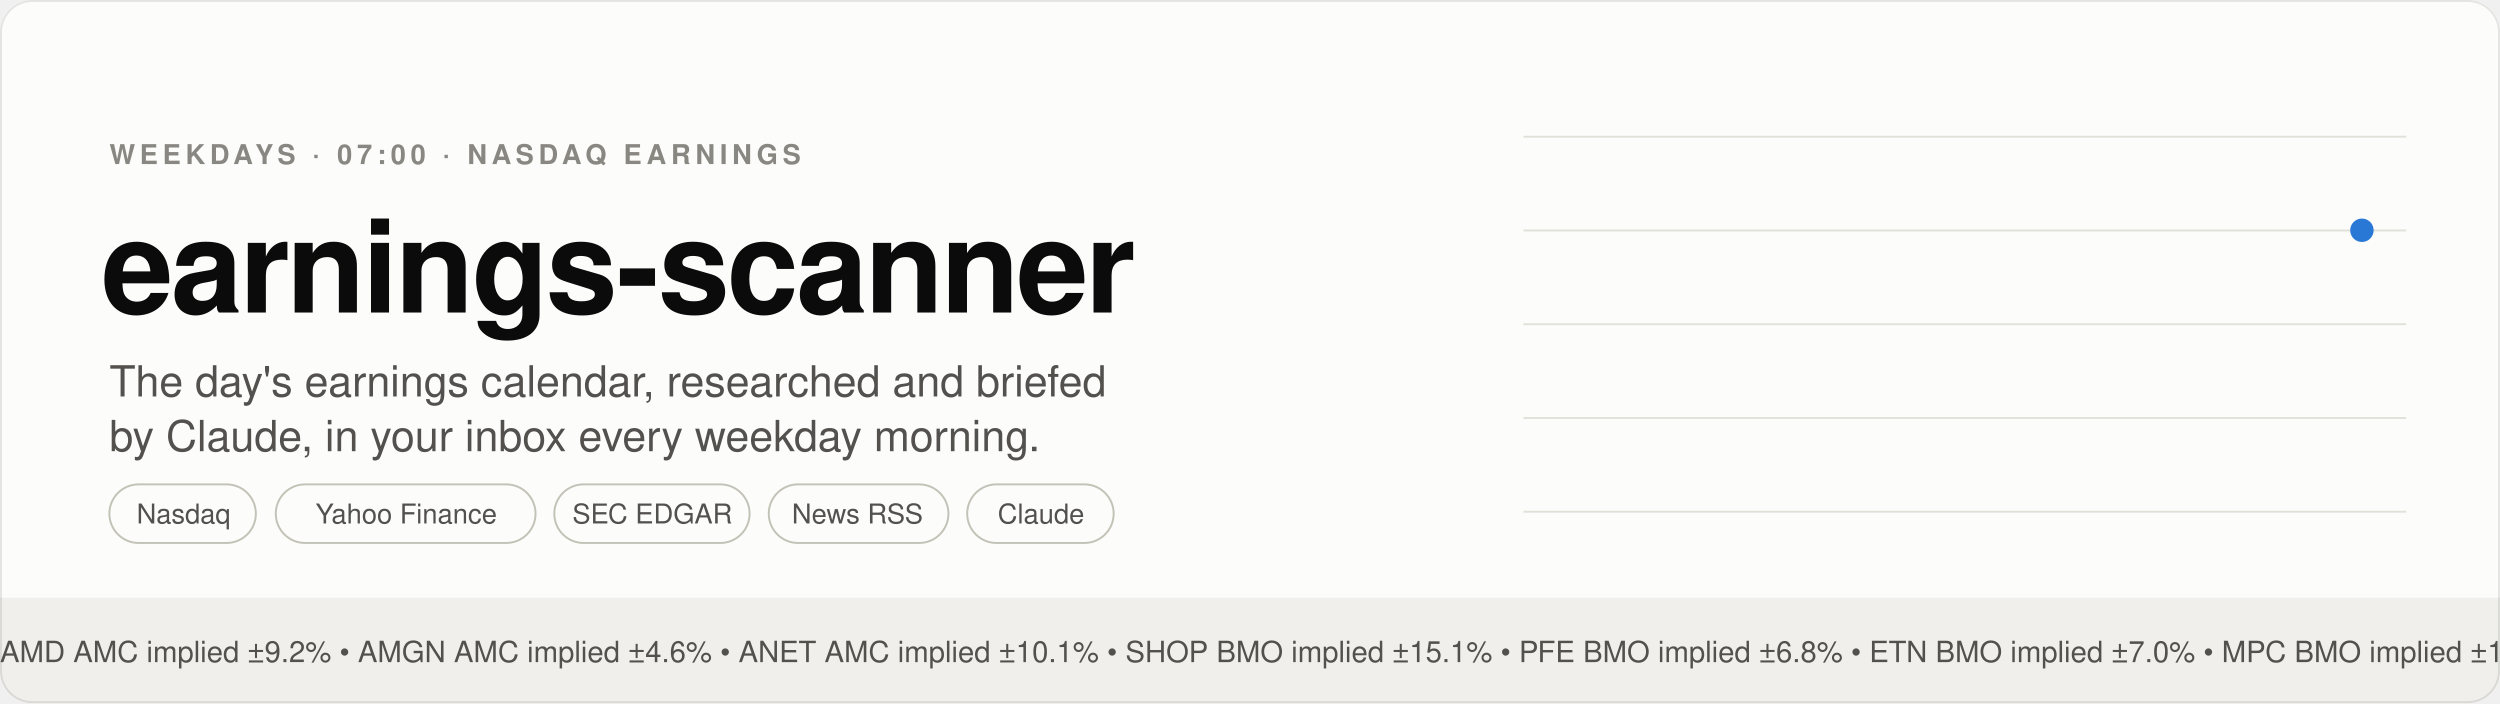
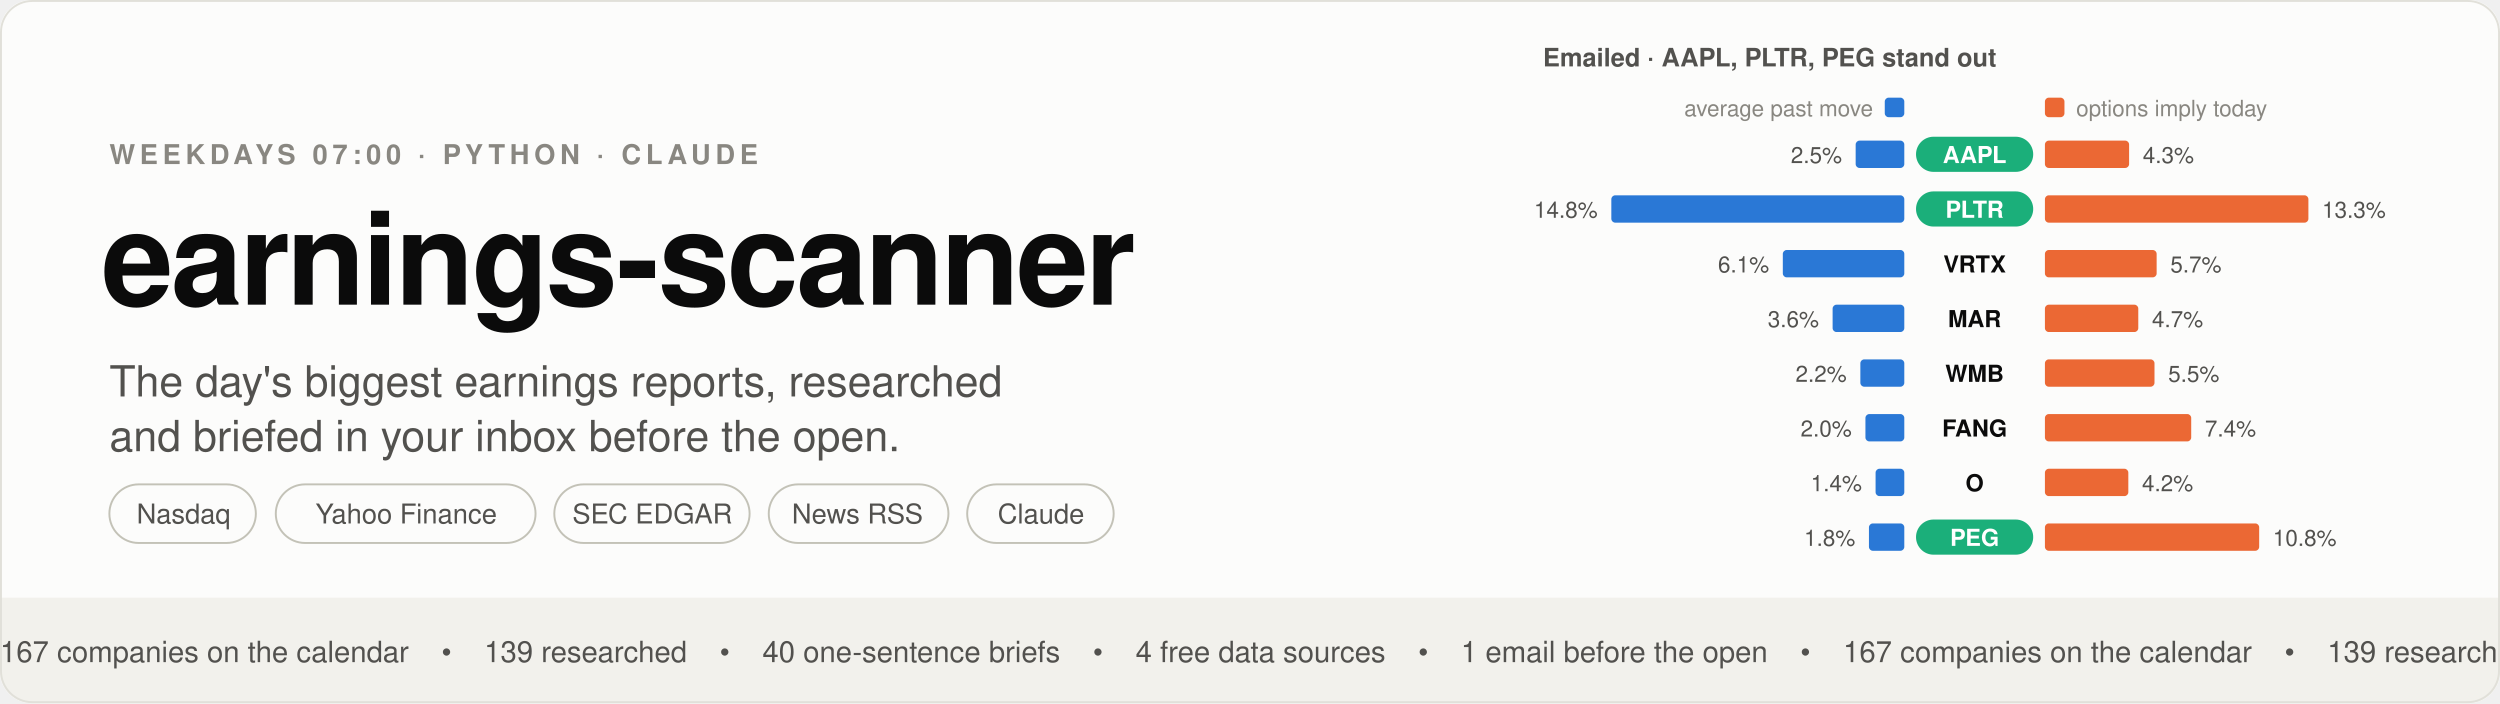
- <svg xmlns="http://www.w3.org/2000/svg" width="1280" height="360" viewBox="0 0 1280 360" role="img" aria-label="earnings-scanner: the day's earnings calendar, researched and briefed by Claude, in your inbox every weekday morning">
+ <svg xmlns="http://www.w3.org/2000/svg" width="1280" height="360" viewBox="0 0 1280 360" role="img" aria-label="earnings-scanner: the day's biggest earnings reports, researched and briefed by Claude, in your inbox before the open">
  <style>
  text { font-family: system-ui, -apple-system, "Segoe UI", Helvetica, Arial, sans-serif; }
  .eyebrow { font-size: 14px; font-weight: 600; letter-spacing: 2.4px; fill: #898781; }
  .title { font-size: 66px; font-weight: 700; letter-spacing: -1.5px; fill: #0b0b0b; }
  .tag { font-size: 22px; fill: #52514e; }
  .chip { font-size: 14px; font-weight: 500; fill: #52514e; }
  .tape { font-size: 15px; font-weight: 500; fill: #52514e; font-variant-numeric: tabular-nums; }
-   .c { opacity: 0; animation: rise .5s ease-out forwards; }
-   .scroll { animation: scroll 84s linear infinite; }
-   .pulse { animation: pulse 2s ease-in-out infinite; transform-box: fill-box; transform-origin: center; }
-   @keyframes rise { from { opacity: 0; transform: translateY(10px); } to { opacity: 1; transform: none; } }
-   @keyframes scroll { to { transform: translateX(-3199px); } }
-   @keyframes pulse { 0%, 100% { opacity: .9; transform: scale(1); } 50% { opacity: .25; transform: scale(2.2); } }
-   @media (prefers-reduced-motion: reduce) { .c { animation: none; opacity: 1; } .scroll, .pulse { animation: none; } }
+   .px { font-size: 11.5px; font-variant-numeric: tabular-nums; }
+   .sym { font-size: 12px; font-weight: 700; }
+   .legend { font-size: 11.5px; }
+   .status { font-size: 13px; font-weight: 600; }
+   .scroll { animation: scroll 63s linear infinite; }
+   @keyframes scroll { to { transform: translateX(-2158px); } }
+   @keyframes g0{0%,7.0%{transform:scaleX(0)}9.5%,96%{transform:scaleX(1)}100%{transform:scaleX(0)}}@keyframes v0{0%,8.5%{opacity:0}11.0%,96%{opacity:1}100%{opacity:0}}@keyframes s0{0%,54.0%{opacity:0}56.5%,96%{opacity:1}100%{opacity:0}}@keyframes g1{0%,12.2%{transform:scaleX(0)}14.8%,96%{transform:scaleX(1)}100%{transform:scaleX(0)}}@keyframes v1{0%,13.8%{opacity:0}16.2%,96%{opacity:1}100%{opacity:0}}@keyframes s1{0%,58.0%{opacity:0}60.5%,96%{opacity:1}100%{opacity:0}}@keyframes g2{0%,17.5%{transform:scaleX(0)}20.0%,96%{transform:scaleX(1)}100%{transform:scaleX(0)}}@keyframes v2{0%,19.0%{opacity:0}21.5%,96%{opacity:1}100%{opacity:0}}@keyframes g3{0%,22.8%{transform:scaleX(0)}25.2%,96%{transform:scaleX(1)}100%{transform:scaleX(0)}}@keyframes v3{0%,24.2%{opacity:0}26.8%,96%{opacity:1}100%{opacity:0}}@keyframes g4{0%,28.0%{transform:scaleX(0)}30.5%,96%{transform:scaleX(1)}100%{transform:scaleX(0)}}@keyframes v4{0%,29.5%{opacity:0}32.0%,96%{opacity:1}100%{opacity:0}}@keyframes g5{0%,33.2%{transform:scaleX(0)}35.8%,96%{transform:scaleX(1)}100%{transform:scaleX(0)}}@keyframes v5{0%,34.8%{opacity:0}37.2%,96%{opacity:1}100%{opacity:0}}@keyframes g6{0%,38.5%{transform:scaleX(0)}41.0%,96%{transform:scaleX(1)}100%{transform:scaleX(0)}}@keyframes v6{0%,40.0%{opacity:0}42.5%,96%{opacity:1}100%{opacity:0}}@keyframes g7{0%,43.8%{transform:scaleX(0)}46.2%,96%{transform:scaleX(1)}100%{transform:scaleX(0)}}@keyframes v7{0%,45.2%{opacity:0}47.8%,96%{opacity:1}100%{opacity:0}}@keyframes s7{0%,62.0%{opacity:0}64.5%,96%{opacity:1}100%{opacity:0}}@keyframes t0{0%,0.00%{opacity:0}0%,6.99%{opacity:1}7%,100%{opacity:0}}@keyframes t1{0%,6.99%{opacity:0}7%,51.99%{opacity:1}52%,100%{opacity:0}}@keyframes t2{0%,51.99%{opacity:0}52%,69.99%{opacity:1}70%,100%{opacity:0}}@keyframes t3{0%,69.99%{opacity:0}70%,99.99%{opacity:1}100%{opacity:1}}
+   @media (prefers-reduced-motion: reduce) { * { animation: none !important; } }
</style>
  <defs>
    <clipPath id="card">
      <rect width="1280" height="360" rx="16" />
    </clipPath>
  </defs>
  <g clip-path="url(#card)">
    <rect width="1280" height="360" fill="#fcfcfb" />
-     <line x1="780" x2="1232" y1="70.0" y2="70.0" stroke="#e1e0d9" stroke-width="1" />
-     <line x1="780" x2="1232" y1="118.0" y2="118.0" stroke="#e1e0d9" stroke-width="1" />
-     <line x1="780" x2="1232" y1="166.0" y2="166.0" stroke="#e1e0d9" stroke-width="1" />
-     <line x1="780" x2="1232" y1="214.0" y2="214.0" stroke="#e1e0d9" stroke-width="1" />
-     <line x1="780" x2="1232" y1="262.0" y2="262.0" stroke="#e1e0d9" stroke-width="1" />
-     <g class="c" style="animation-delay:0.15s">
-       <line x1="802.7" x2="802.7" y1="232.0" y2="251.5" stroke="#2a78d6" stroke-width="2" />
-       <rect x="794.7" y="243.4" width="16" height="2.3" rx="2" fill="#2a78d6" />
-     </g>
-     <g class="c" style="animation-delay:0.22s">
-       <line x1="828.1" x2="828.1" y1="225.4" y2="245.4" stroke="#2a78d6" stroke-width="2" />
-       <rect x="820.1" y="228.5" width="16" height="14.9" rx="2" fill="#2a78d6" />
-     </g>
-     <g class="c" style="animation-delay:0.29s">
-       <line x1="853.5" x2="853.5" y1="225.3" y2="232.0" stroke="#2a78d6" stroke-width="2" />
-       <rect x="845.5" y="225.6" width="16" height="2.9" rx="2" fill="#2a78d6" />
-     </g>
-     <g class="c" style="animation-delay:0.36s">
-       <line x1="878.9" x2="878.9" y1="219.9" y2="227.7" stroke="#2a78d6" stroke-width="2" />
-       <rect x="870.9" y="224.2" width="16" height="2.0" rx="2" fill="#2a78d6" />
-     </g>
-     <g class="c" style="animation-delay:0.43s">
-       <line x1="904.4" x2="904.4" y1="221.5" y2="237.5" stroke="#e34948" stroke-width="2" />
-       <rect x="896.4" y="224.2" width="16" height="9.0" rx="2" fill="#e34948" />
-     </g>
-     <g class="c" style="animation-delay:0.50s">
-       <line x1="929.8" x2="929.8" y1="218.6" y2="236.8" stroke="#2a78d6" stroke-width="2" />
-       <rect x="921.8" y="230.0" width="16" height="3.1" rx="2" fill="#2a78d6" />
-     </g>
-     <g class="c" style="animation-delay:0.57s">
-       <line x1="955.2" x2="955.2" y1="196.4" y2="234.2" stroke="#2a78d6" stroke-width="2" />
-       <rect x="947.2" y="204.8" width="16" height="25.3" rx="2" fill="#2a78d6" />
-     </g>
-     <g class="c" style="animation-delay:0.64s">
-       <line x1="980.6" x2="980.6" y1="185.1" y2="207.2" stroke="#2a78d6" stroke-width="2" />
-       <rect x="972.6" y="190.4" width="16" height="14.4" rx="2" fill="#2a78d6" />
-     </g>
-     <g class="c" style="animation-delay:0.71s">
-       <line x1="1006.0" x2="1006.0" y1="163.8" y2="194.9" stroke="#2a78d6" stroke-width="2" />
-       <rect x="998.0" y="164.6" width="16" height="25.7" rx="2" fill="#2a78d6" />
-     </g>
-     <g class="c" style="animation-delay:0.78s">
-       <line x1="1031.4" x2="1031.4" y1="150.6" y2="168.0" stroke="#2a78d6" stroke-width="2" />
-       <rect x="1023.4" y="152.5" width="16" height="12.1" rx="2" fill="#2a78d6" />
-     </g>
-     <g class="c" style="animation-delay:0.85s">
-       <line x1="1056.8" x2="1056.8" y1="129.9" y2="156.5" stroke="#2a78d6" stroke-width="2" />
-       <rect x="1048.8" y="137.4" width="16" height="15.1" rx="2" fill="#2a78d6" />
-     </g>
-     <g class="c" style="animation-delay:0.92s">
-       <line x1="1082.2" x2="1082.2" y1="116.3" y2="143.7" stroke="#2a78d6" stroke-width="2" />
-       <rect x="1074.2" y="126.0" width="16" height="11.4" rx="2" fill="#2a78d6" />
-     </g>
-     <g class="c" style="animation-delay:0.99s">
-       <line x1="1107.6" x2="1107.6" y1="124.0" y2="154.3" stroke="#e34948" stroke-width="2" />
-       <rect x="1099.6" y="126.0" width="16" height="25.1" rx="2" fill="#e34948" />
-     </g>
-     <g class="c" style="animation-delay:1.06s">
-       <line x1="1133.1" x2="1133.1" y1="115.3" y2="151.5" stroke="#2a78d6" stroke-width="2" />
-       <rect x="1125.1" y="127.1" width="16" height="24.0" rx="2" fill="#2a78d6" />
-     </g>
-     <g class="c" style="animation-delay:1.13s">
-       <line x1="1158.5" x2="1158.5" y1="98.5" y2="143.1" stroke="#2a78d6" stroke-width="2" />
-       <rect x="1150.5" y="109.2" width="16" height="18.0" rx="2" fill="#2a78d6" />
-     </g>
-     <g class="c" style="animation-delay:1.20s">
-       <line x1="1183.9" x2="1183.9" y1="88.2" y2="110.0" stroke="#2a78d6" stroke-width="2" />
-       <rect x="1175.9" y="90.9" width="16" height="18.3" rx="2" fill="#2a78d6" />
-     </g>
-     <g class="c" style="animation-delay:1.27s">
-       <line x1="1209.3" x2="1209.3" y1="84.1" y2="121.9" stroke="#e34948" stroke-width="2" />
-       <rect x="1201.3" y="90.9" width="16" height="27.0" rx="2" fill="#e34948" />
-     </g>
-     <circle class="pulse" cx="1209.3" cy="117.9" r="6" fill="#2a78d6" />
-     <text x="56" y="84" class="eyebrow">WEEKDAYS · 07:00 · NASDAQ EARNINGS</text>
-     <text x="52" y="160" class="title">earnings-scanner</text>
-     <text x="56" y="203" class="tag">The day's earnings calendar, researched and briefed</text>
-     <text x="56" y="231" class="tag">by Claude, in your inbox every weekday morning.</text>
+     <text x="790" y="34" class="status" fill="#52514e" style="opacity:0;animation:t0 14s linear infinite">Nov 2 2026  ·  167 companies on Nasdaq's calendar</text>
+     <text x="790" y="34" class="status" fill="#52514e" style="opacity:0;animation:t1 14s linear infinite">Researching 139 companies, largest first</text>
+     <text x="790" y="34" class="status" fill="#52514e" style="opacity:0;animation:t2 14s linear infinite">Claude writing 40 one-sentence briefs</text>
+     <text x="790" y="34" class="status" fill="#52514e" style="animation:t3 14s linear infinite">Emailed  ·  AAPL, PLTR, PEG stand out</text>
+     <rect x="965" y="50" width="10" height="10" rx="2" fill="#2a78d6" />
+     <text x="959" y="59.5" text-anchor="end" class="legend" fill="#898781">average past move</text>
+     <rect x="1047" y="50" width="10" height="10" rx="2" fill="#eb6834" />
+     <text x="1063" y="59.5" class="legend" fill="#898781">options imply today</text>
+     <rect x="950.1" y="72" width="24.9" height="14" rx="2" fill="#2a78d6" style="transform-origin:right center;transform-box:fill-box;animation:g0 14s linear infinite" />
+     <rect x="1047" y="72" width="43.1" height="14" rx="2" fill="#eb6834" style="transform-origin:left center;transform-box:fill-box;animation:g0 14s linear infinite" />
+     <text x="943.1" y="83.5" text-anchor="end" class="px" fill="#52514e" style="animation:v0 14s linear infinite">2.5%</text>
+     <text x="1097.1" y="83.5" class="px" fill="#52514e" style="animation:v0 14s linear infinite">4.3%</text>
+     <text x="1011" y="83.5" text-anchor="middle" class="sym" fill="#0b0b0b">AAPL</text>
+     <rect x="981" y="70" width="60" height="18" rx="9" fill="#1baf7a" style="animation:s0 14s linear infinite" />
+     <text x="1011" y="83.5" text-anchor="middle" class="sym" fill="#ffffff" style="animation:s0 14s linear infinite">AAPL</text>
+     <rect x="825.0" y="100" width="150.0" height="14" rx="2" fill="#2a78d6" style="transform-origin:right center;transform-box:fill-box;animation:g1 14s linear infinite" />
+     <rect x="1047" y="100" width="134.9" height="14" rx="2" fill="#eb6834" style="transform-origin:left center;transform-box:fill-box;animation:g1 14s linear infinite" />
+     <text x="818.0" y="111.5" text-anchor="end" class="px" fill="#52514e" style="animation:v1 14s linear infinite">14.8%</text>
+     <text x="1188.9" y="111.5" class="px" fill="#52514e" style="animation:v1 14s linear infinite">13.3%</text>
+     <text x="1011" y="111.5" text-anchor="middle" class="sym" fill="#0b0b0b">PLTR</text>
+     <rect x="981" y="98" width="60" height="18" rx="9" fill="#1baf7a" style="animation:s1 14s linear infinite" />
+     <text x="1011" y="111.5" text-anchor="middle" class="sym" fill="#ffffff" style="animation:s1 14s linear infinite">PLTR</text>
+     <rect x="912.8" y="128" width="62.2" height="14" rx="2" fill="#2a78d6" style="transform-origin:right center;transform-box:fill-box;animation:g2 14s linear infinite" />
+     <rect x="1047" y="128" width="57.2" height="14" rx="2" fill="#eb6834" style="transform-origin:left center;transform-box:fill-box;animation:g2 14s linear infinite" />
+     <text x="905.8" y="139.5" text-anchor="end" class="px" fill="#52514e" style="animation:v2 14s linear infinite">6.1%</text>
+     <text x="1111.2" y="139.5" class="px" fill="#52514e" style="animation:v2 14s linear infinite">5.7%</text>
+     <text x="1011" y="139.5" text-anchor="middle" class="sym" fill="#0b0b0b">VRTX</text>
+     <rect x="938.3" y="156" width="36.7" height="14" rx="2" fill="#2a78d6" style="transform-origin:right center;transform-box:fill-box;animation:g3 14s linear infinite" />
+     <rect x="1047" y="156" width="47.8" height="14" rx="2" fill="#eb6834" style="transform-origin:left center;transform-box:fill-box;animation:g3 14s linear infinite" />
+     <text x="931.3" y="167.5" text-anchor="end" class="px" fill="#52514e" style="animation:v3 14s linear infinite">3.6%</text>
+     <text x="1101.8" y="167.5" class="px" fill="#52514e" style="animation:v3 14s linear infinite">4.7%</text>
+     <text x="1011" y="167.5" text-anchor="middle" class="sym" fill="#0b0b0b">MAR</text>
+     <rect x="952.5" y="184" width="22.5" height="14" rx="2" fill="#2a78d6" style="transform-origin:right center;transform-box:fill-box;animation:g4 14s linear infinite" />
+     <rect x="1047" y="184" width="56.1" height="14" rx="2" fill="#eb6834" style="transform-origin:left center;transform-box:fill-box;animation:g4 14s linear infinite" />
+     <text x="945.5" y="195.5" text-anchor="end" class="px" fill="#52514e" style="animation:v4 14s linear infinite">2.2%</text>
+     <text x="1110.1" y="195.5" class="px" fill="#52514e" style="animation:v4 14s linear infinite">5.5%</text>
+     <text x="1011" y="195.5" text-anchor="middle" class="sym" fill="#0b0b0b">WMB</text>
+     <rect x="955.1" y="212" width="19.9" height="14" rx="2" fill="#2a78d6" style="transform-origin:right center;transform-box:fill-box;animation:g5 14s linear infinite" />
+     <rect x="1047" y="212" width="74.9" height="14" rx="2" fill="#eb6834" style="transform-origin:left center;transform-box:fill-box;animation:g5 14s linear infinite" />
+     <text x="948.1" y="223.5" text-anchor="end" class="px" fill="#52514e" style="animation:v5 14s linear infinite">2.0%</text>
+     <text x="1128.9" y="223.5" class="px" fill="#52514e" style="animation:v5 14s linear infinite">7.4%</text>
+     <text x="1011" y="223.5" text-anchor="middle" class="sym" fill="#0b0b0b">FANG</text>
+     <rect x="960.3" y="240" width="14.7" height="14" rx="2" fill="#2a78d6" style="transform-origin:right center;transform-box:fill-box;animation:g6 14s linear infinite" />
+     <rect x="1047" y="240" width="42.7" height="14" rx="2" fill="#eb6834" style="transform-origin:left center;transform-box:fill-box;animation:g6 14s linear infinite" />
+     <text x="953.3" y="251.5" text-anchor="end" class="px" fill="#52514e" style="animation:v6 14s linear infinite">1.4%</text>
+     <text x="1096.7" y="251.5" class="px" fill="#52514e" style="animation:v6 14s linear infinite">4.2%</text>
+     <text x="1011" y="251.5" text-anchor="middle" class="sym" fill="#0b0b0b">O</text>
+     <rect x="956.9" y="268" width="18.1" height="14" rx="2" fill="#2a78d6" style="transform-origin:right center;transform-box:fill-box;animation:g7 14s linear infinite" />
+     <rect x="1047" y="268" width="109.7" height="14" rx="2" fill="#eb6834" style="transform-origin:left center;transform-box:fill-box;animation:g7 14s linear infinite" />
+     <text x="949.9" y="279.5" text-anchor="end" class="px" fill="#52514e" style="animation:v7 14s linear infinite">1.8%</text>
+     <text x="1163.7" y="279.5" class="px" fill="#52514e" style="animation:v7 14s linear infinite">10.8%</text>
+     <text x="1011" y="279.5" text-anchor="middle" class="sym" fill="#0b0b0b">PEG</text>
+     <rect x="981" y="266" width="60" height="18" rx="9" fill="#1baf7a" style="animation:s7 14s linear infinite" />
+     <text x="1011" y="279.5" text-anchor="middle" class="sym" fill="#ffffff" style="animation:s7 14s linear infinite">PEG</text>
+     <text x="56" y="84" class="eyebrow">WEEKDAYS 07:00  ·  PYTHON  ·  CLAUDE</text>
+     <text x="52" y="156" class="title">earnings-scanner</text>
+     <text x="56" y="203" class="tag">The day's biggest earnings reports, researched</text>
+     <text x="56" y="231" class="tag">and briefed in your inbox before the open.</text>
    <rect x="56" y="248" width="75" height="30" rx="15" fill="none" stroke="#c3c2b7" />
    <text x="94" y="268" text-anchor="middle" class="chip">Nasdaq</text>
    <rect x="141.2" y="248" width="133" height="30" rx="15" fill="none" stroke="#c3c2b7" />
    <text x="208" y="268" text-anchor="middle" class="chip">Yahoo Finance</text>
    <rect x="283.8" y="248" width="100" height="30" rx="15" fill="none" stroke="#c3c2b7" />
    <text x="334" y="268" text-anchor="middle" class="chip">SEC EDGAR</text>
    <rect x="393.6" y="248" width="92" height="30" rx="15" fill="none" stroke="#c3c2b7" />
    <text x="439" y="268" text-anchor="middle" class="chip">News RSS</text>
    <rect x="495.2" y="248" width="75" height="30" rx="15" fill="none" stroke="#c3c2b7" />
    <text x="533" y="268" text-anchor="middle" class="chip">Claude</text>
-     <rect y="306" width="1280" height="54" fill="#f0efec" />
+     <rect y="306" width="1280" height="54" fill="#f2f1ec" />
    <g class="scroll">
-       <text x="0" y="339" class="tape" textLength="3199" lengthAdjust="spacing">AMD  AMC  implied ±9.2%    •    AMGN  AMC  implied ±4.6%    •    ANET  AMC  implied ±10.1%    •    SHOP  BMO  implied ±15.1%    •    PFE  BMO  implied ±6.8%    •    ETN  BMO  implied ±7.0%    •    MPC  BMO  implied ±11.4%    •    BKNG  AMC  implied ±7.4%    •    SU  AMC  implied ±4.3%    •    RACE  BMO  implied ±7.2%    •    ITUB  AMC  implied ±8.4%    •    APO  BMO  implied ±5.6%    •    MPLX  BMO  implied ±4.5%    •    AME  BMO  implied ±6.7%    •    </text>
-       <text x="3199" y="339" class="tape" textLength="3199" lengthAdjust="spacing">AMD  AMC  implied ±9.2%    •    AMGN  AMC  implied ±4.6%    •    ANET  AMC  implied ±10.1%    •    SHOP  BMO  implied ±15.1%    •    PFE  BMO  implied ±6.8%    •    ETN  BMO  implied ±7.0%    •    MPC  BMO  implied ±11.4%    •    BKNG  AMC  implied ±7.4%    •    SU  AMC  implied ±4.3%    •    RACE  BMO  implied ±7.2%    •    ITUB  AMC  implied ±8.4%    •    APO  BMO  implied ±5.6%    •    MPLX  BMO  implied ±4.5%    •    AME  BMO  implied ±6.7%    •    </text>
+       <text x="0" y="339" class="tape" textLength="2158" lengthAdjust="spacing" xml:space="preserve">167 companies on the calendar    •    139 researched    •    40 one-sentence briefs    •    4 free data sources    •    1 email before the open    •    167 companies on the calendar    •    139 researched    •    40 one-sentence briefs    •    4 free data sources    •    1 email before the open    •    </text>
+       <text x="2158" y="339" class="tape" textLength="2158" lengthAdjust="spacing" xml:space="preserve">167 companies on the calendar    •    139 researched    •    40 one-sentence briefs    •    4 free data sources    •    1 email before the open    •    167 companies on the calendar    •    139 researched    •    40 one-sentence briefs    •    4 free data sources    •    1 email before the open    •    </text>
    </g>
  </g>
-   <rect x="0.5" y="0.5" width="1279" height="359" rx="16" fill="none" stroke="rgba(11,11,11,0.10)" />
+   <rect x="0.5" y="0.5" width="1279" height="359" rx="16" fill="none" stroke="#e1e0d9" />
</svg>
